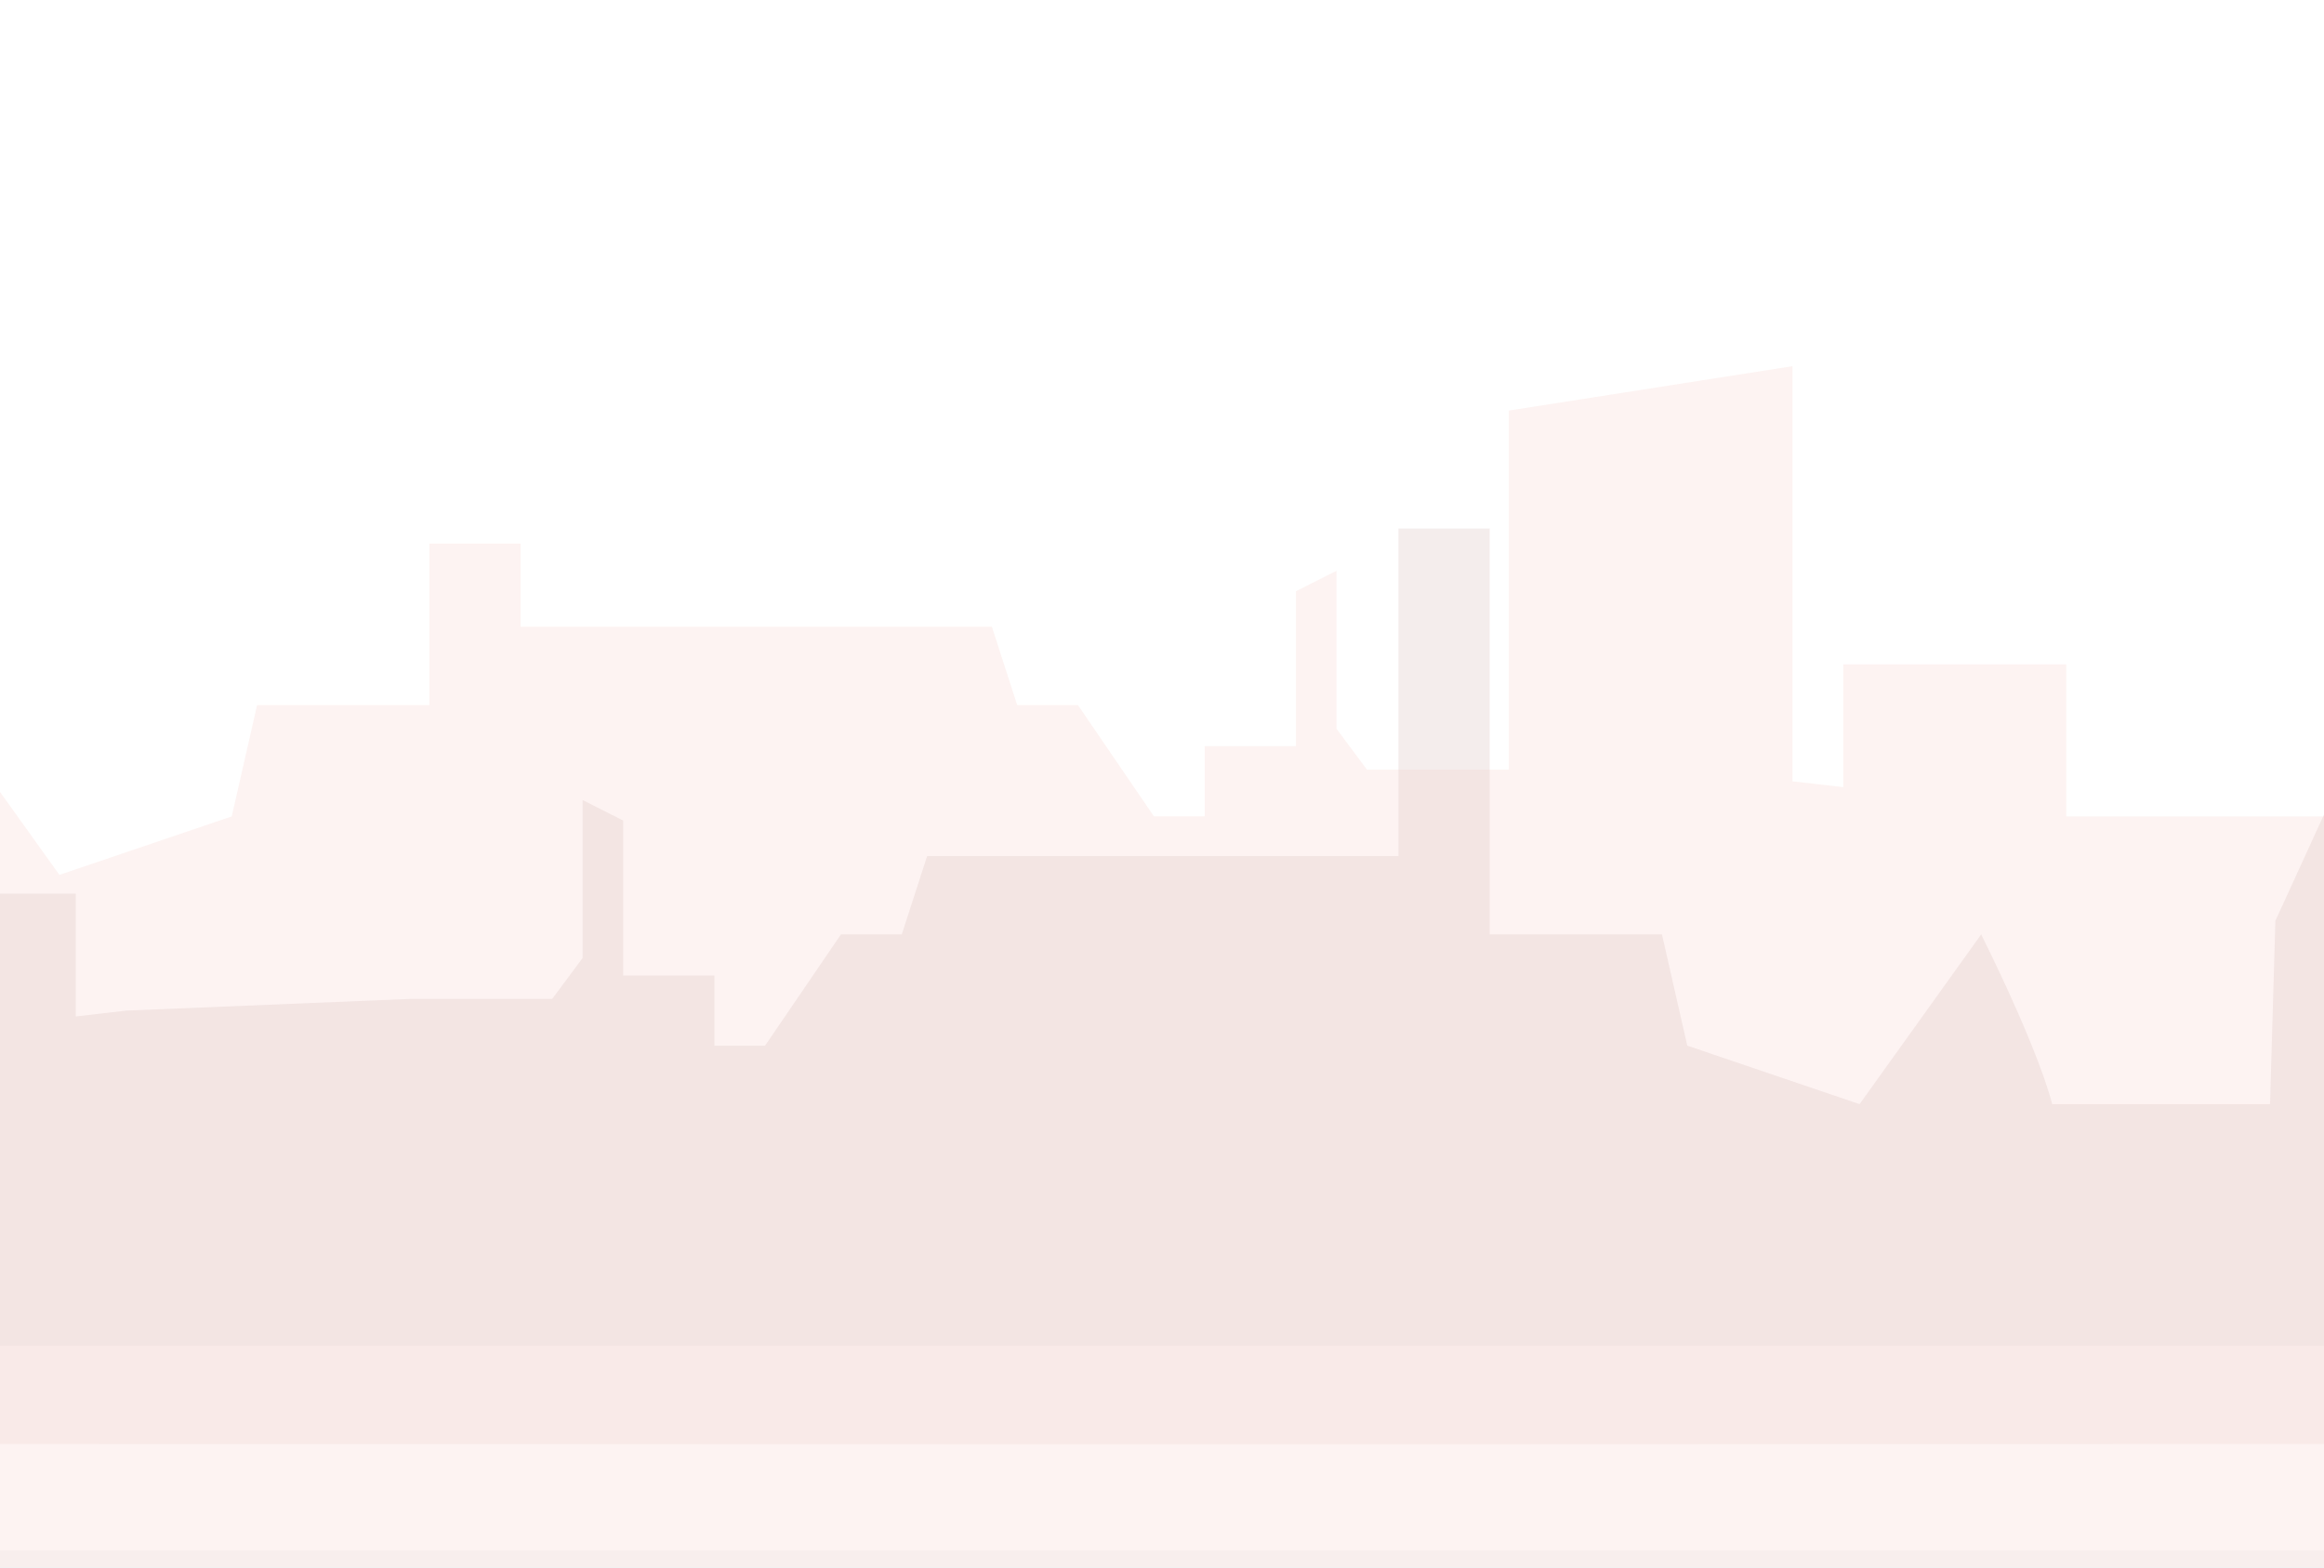
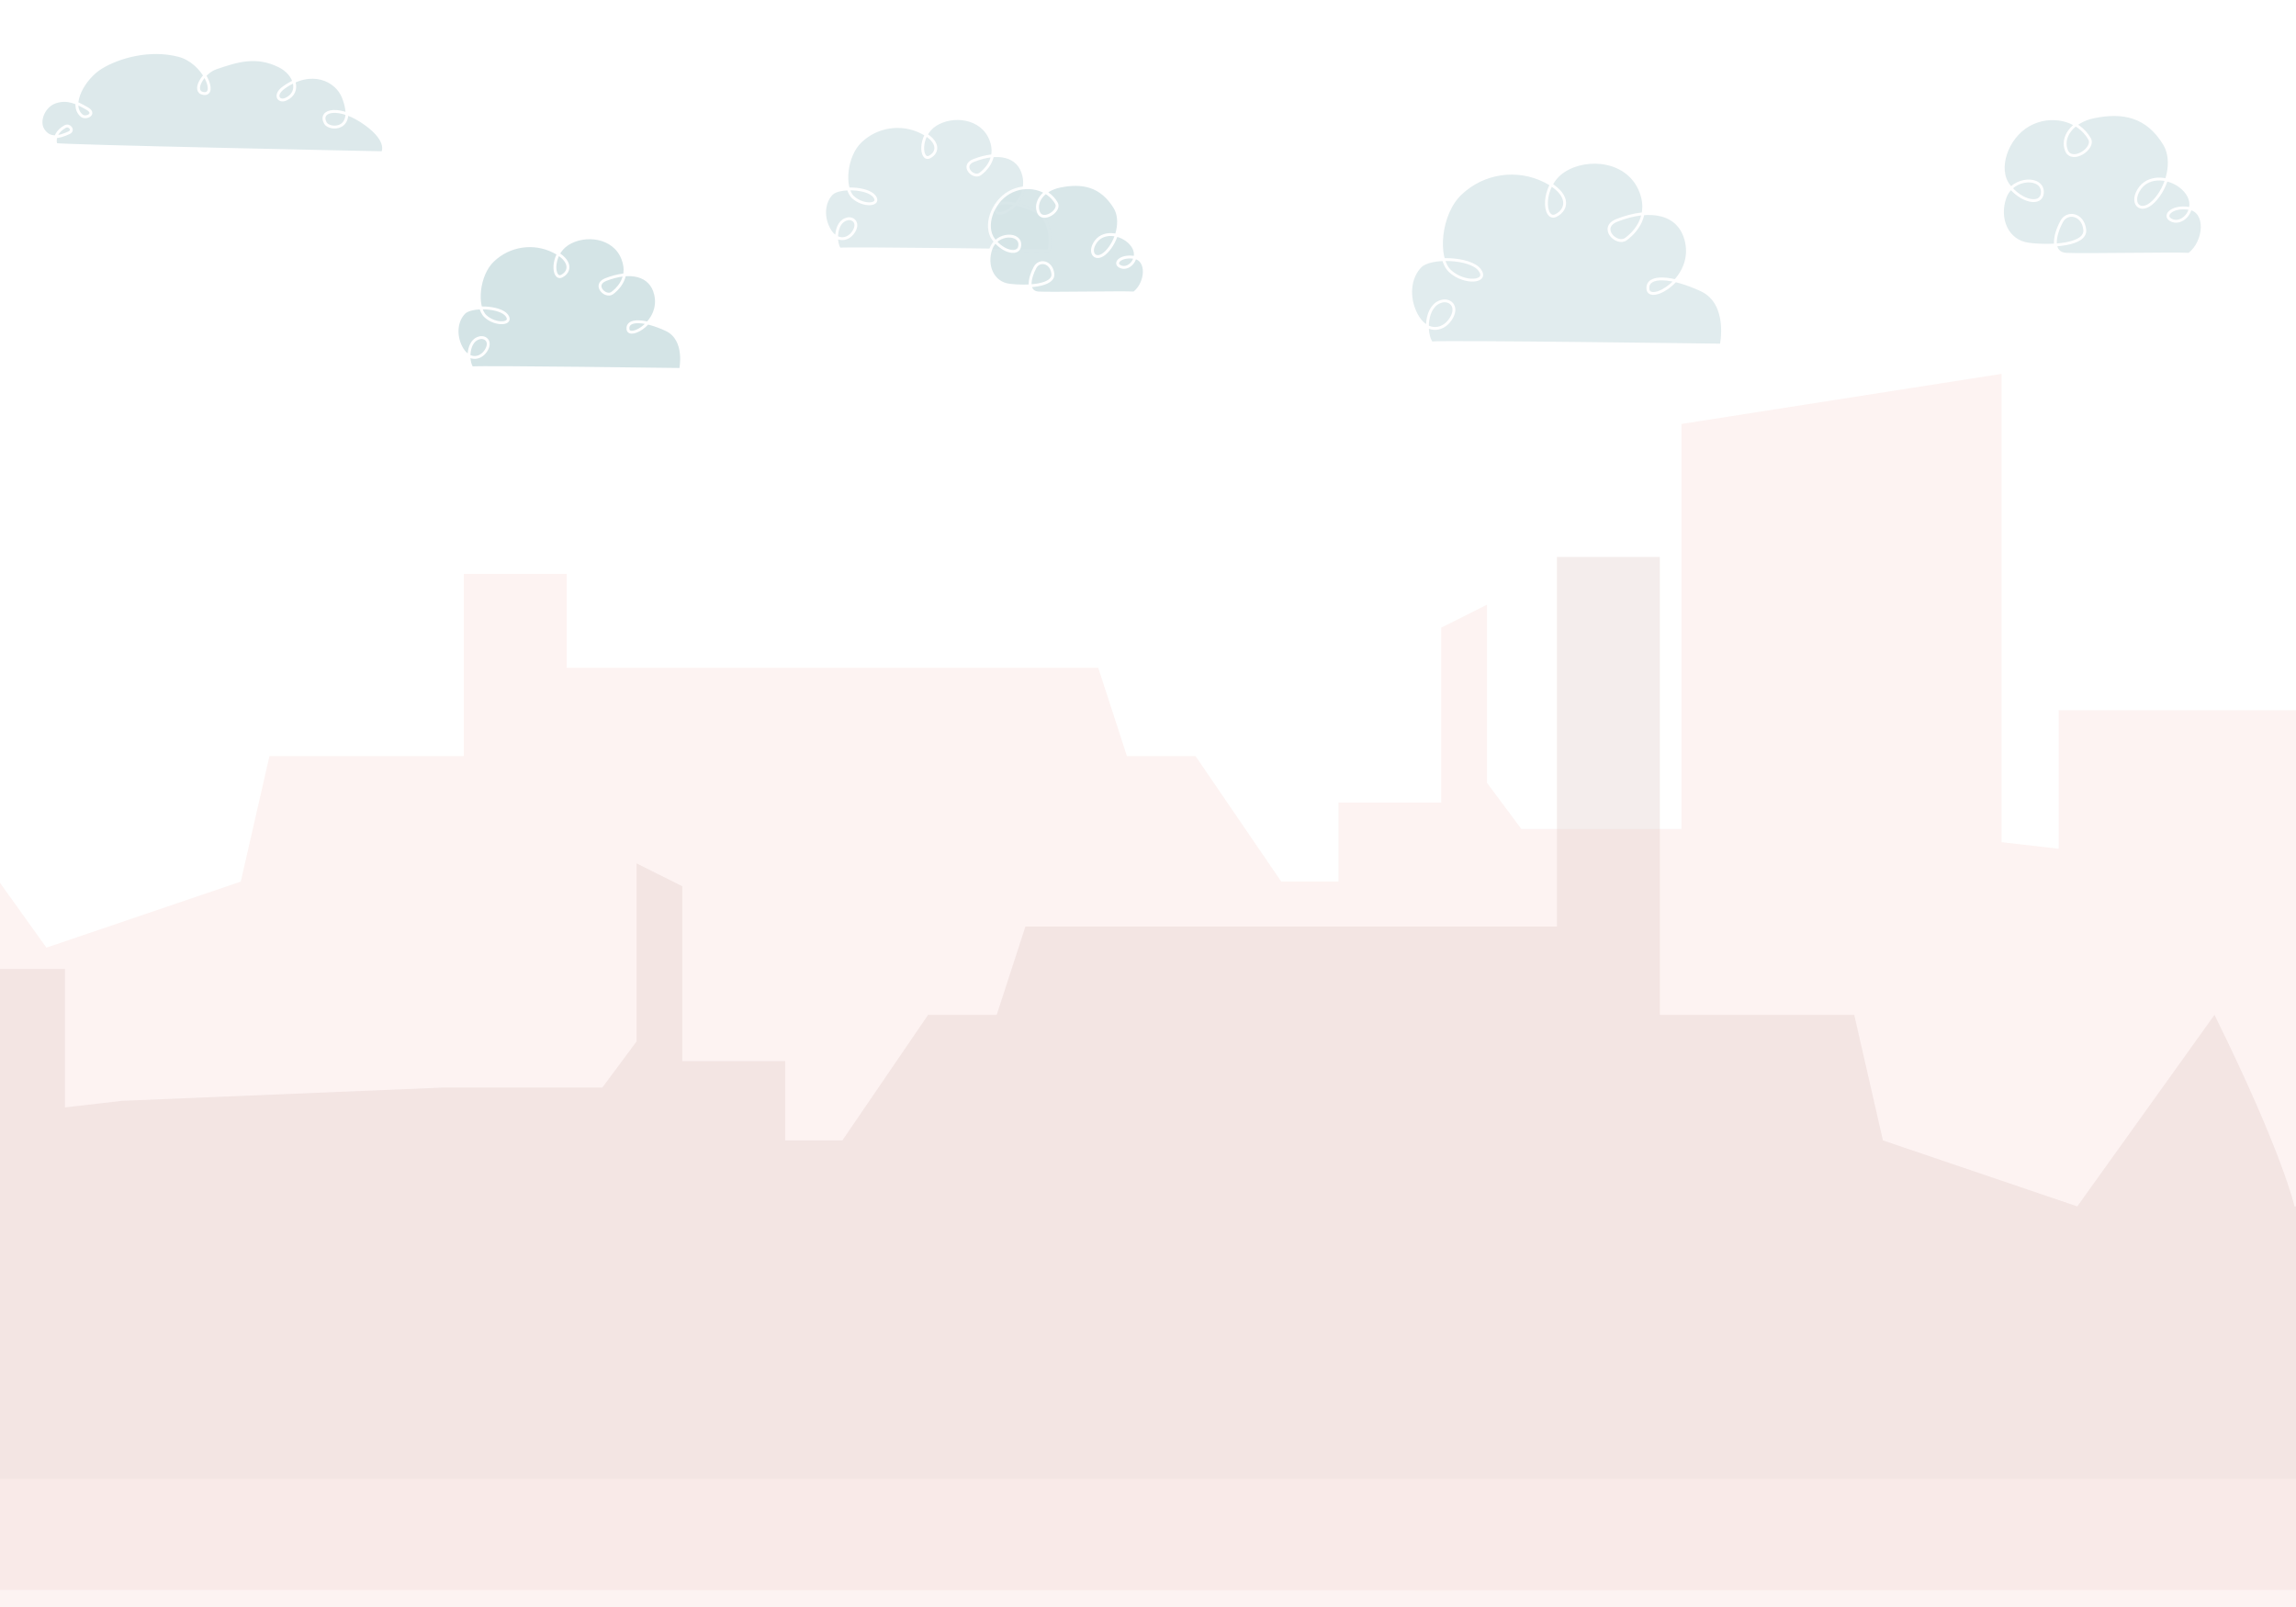
- <svg xmlns="http://www.w3.org/2000/svg" id="search" viewBox="0 0 1236 834">
+ <svg xmlns="http://www.w3.org/2000/svg" id="search" viewBox="0 0 800 560">
  <defs>
-     <style>.cls-1{fill:#fcedeb;opacity:0.66;}.cls-2{fill:#fff;}.cls-3{fill:#ddc6c3;opacity:0.32;}.cls-4{fill:none;}</style>
+     <style>.cls-1{fill:#fcedeb;opacity:0.66;}.cls-2{fill:#fff;}.cls-3{fill:#ddc6c3;opacity:0.32;}.cls-4{fill:none;}.cls-5,.cls-7,.cls-8,.cls-9{fill:#aac9ce;stroke:#fff;stroke-miterlimit:10;}.cls-5{opacity:0.4;}.cls-6{opacity:0.5;}.cls-7{opacity:0.7;}.cls-9{opacity:0.9;}</style>
  </defs>
-   <rect class="cls-1" x="5.18" y="700.46" width="1294.63" height="119.34" />
-   <rect class="cls-2" x="6.58" y="-17.89" width="1291.84" height="835.9" />
-   <rect class="cls-2" x="-277" y="-11.22" width="1576.82" height="835.9" />
-   <path class="cls-1" d="M1304.74,434.27H1098.9V353.4H980.32v65.31l-27-3.11V194.78L802.43,218.4v191H727L710.8,387.61v-84l-21.56,10.89v82.42H640.72v37.33h-27l-40.43-59.21H541l-13.47-41.64H276.88V289.17H228.36v85.89H136.73l-13.48,59.21-91.64,31.1-59.34-82.85-5.34-7.46c-32.34,65.43-37.73,90.31-37.73,90.31H-93V330.07L-268,101l-18,300-2,386,75.86-18.92,899.42.46,618.28-.46Z" />
-   <path class="cls-3" d="M-216.45,543.11l138.16,13.11V475.35H40.3v65.32l27-3.11,150.93-6.22h75.46l16.18-21.77v-84l21.56,10.89V518.9h48.51v37.32h26.95L447.27,497h32.34l13.48-41.64H743.74V281.12h48.51V497h91.64l13.47,59.2L989,587.32l59.34-82.85,5.34-7.45c32.35,65.42,37.74,90.3,37.74,90.3h115.89l2.83-97.5L1306,280.25l-4.75,181.11,3.93,306.72H-212.55Z" />
-   <rect class="cls-4" x="289.07" y="192.18" width="955.46" height="618.9" />
-   <rect class="cls-1" x="-271" y="715.86" width="1573.54" height="117.83" />
-   <rect class="cls-4" x="0.19" y="-16" width="1302.35" height="849.69" />
+   <rect class="cls-1" x="-3.33" y="504" width="956.78" height="88.2" />
+   <rect class="cls-2" x="-2.29" y="-26.89" width="954.72" height="617.76" />
+   <rect class="cls-2" x="-211.87" y="-21.96" width="1165.32" height="617.76" />
+   <path class="cls-1" d="M957.09,307.27H805V247.51H717.33v48.27l-19.92-2.3V130.28L585.87,147.74V288.88H530.1l-12-16.09V210.73l-15.94,8v60.92H466.36v27.58H446.44l-29.88-43.75h-23.9l-10-30.78H197.46V200H161.61v63.48H93.89l-10,43.75-67.72,23L-27.65,269l-4-5.51c-23.9,48.35-27.88,66.74-27.88,66.74H-75.92v-100L-205.22,61l-13.3,221.72L-220,568l56.07-14,664.69.34L957.7,554Z" />
+   <path class="cls-3" d="M-167.12,387.71-65,397.4V337.64H22.62v48.27l19.92-2.3L154.08,379h55.78l11.95-16.09V300.86l15.93,8v60.92h35.85V397.4h19.92l29.88-43.76h23.9l10-30.77H542.49V194.09h35.85V353.64h67.73l10,43.76,67.72,23,43.86-61.22,3.94-5.52c23.9,48.36,27.89,66.74,27.89,66.74h85.65l2.09-72.06L958,193.45,954.49,327.3,957.39,554H-164.24Z" />
+   <rect class="cls-4" x="206.48" y="128.36" width="706.12" height="457.39" />
+   <rect class="cls-1" x="-207.44" y="515.38" width="1162.9" height="87.08" />
+   <rect class="cls-4" x="-7.02" y="-25.49" width="962.48" height="627.95" />
+   <path class="cls-5" d="M98.85,30.53c-3.56,2.57-1.75,5.24.86,4,5.18-2.48,3.11-8.8-2.32-11.51-8.13-4.07-14.94-1.83-22.19.66-4.52,1.56-8.34,8.24-4.34,8.89,5,.81.27-11-8.59-13.27-10.1-2.61-20.85.44-27,4.18S24,36.61,28.47,40.3c1.47,1.22,5.25-.61,1.79-2.54s-6.58-3.63-10.82-2.29-6.39,6.78-4.41,9.8c2.2,3.36,5.4,2.63,9,1,1.88-.83.17-3-1.33-2.17-2.74,1.55-3.91,3.76-3.26,6.24C19,50.9,133.3,53.22,133.3,53.22s2.53-3.89-5.75-9.93c-9.2-6.72-16.66-5-14.18-.42,1.35,2.5,10.9,2.88,6.25-9C117.25,27.86,108.55,23.55,98.85,30.53Z" />
+   <g class="cls-6">
+     <path class="cls-7" d="M339.25,55.93c-4.62,1.81-.1,6.45,2.29,4.7,1.11-.81,6.37-5,3.72-11.9-3.1-8.1-13.42-9.09-19.35-5.27s-5.14,12.87-2,11.24,3.38-5.56-2.83-8.64a18.62,18.62,0,0,0-21.19,3.15c-5.38,5-6.26,16.23-2.64,19.54s9.79,2.8,7.42-.32S292.26,65,289.79,67.5c-2.82,2.85-3.28,7.82-1.09,12.07,2.4,4.67,6.51,4.43,8.61,1.37s.15-5.09-2-4.67c-4.47.91-4.45,8.42-2.76,10.54,3.47-.38,72.92.55,72.92.55s2.27-10.51-5.07-13.91-13.8-3.87-13.4-.16S359,70.7,356.7,61.12C355,54.06,347.78,52.59,339.25,55.93Z" />
+     <path class="cls-8" d="M211.05,97.43c-4.6,1.81-.1,6.43,2.28,4.69,1.11-.82,6.36-4.94,3.71-11.87C214,82.18,203.67,81.19,197.75,85s-5.12,12.83-2,11.21,3.36-5.55-2.83-8.62a18.56,18.56,0,0,0-21.12,3.14c-5.36,5-6.24,16.18-2.64,19.49s9.77,2.78,7.41-.33-12.39-3.42-14.86-.92c-2.81,2.84-3.26,7.79-1.08,12,2.39,4.66,6.5,4.42,8.59,1.36s.15-5.07-2-4.65c-4.47.91-4.44,8.39-2.76,10.51,3.46-.38,72.7.55,72.7.55s2.26-10.48-5-13.87-13.77-3.86-13.36-.17,11.9-2.58,9.63-12.12C226.78,95.57,219.55,94.1,211.05,97.43Z" />
+     <path class="cls-9" d="M369.33,64.87c-6.08,1.25-8.94,5.71-7.45,9.19s7.72-.62,6.23-3.23c-3-5.32-10.55-7.1-16.51-3.72S342.76,79,346.24,83.5,355,89,355.32,85.61c.5-4.64-8.06-4.6-10.06,1.11s.5,11.92,6.46,12.67,15.63.25,15.13-4-4.7-5-6.19-2.23c-2,3.71-3,8.69,1.22,8.94s29.55-.25,33.28,0c4.47-3.48,5-11.67,0-12.42s-7.43,2.36-4.45,3.36,6.74-3.38,3.85-7.45-9.69-5.47-12.67-1.49-.12,7.45,3.6,3.72,5.72-11,3-15.52C383.7,64.52,377.05,63.29,369.33,64.87Z" />
+     <path class="cls-7" d="M563.39,76.78c-6.39,2.5-.13,8.93,3.17,6.51,1.54-1.13,8.83-6.86,5.15-16.48-4.29-11.21-18.57-12.58-26.77-7.3s-7.13,17.82-2.76,15.57,4.67-7.71-3.92-12a25.78,25.78,0,0,0-29.33,4.37c-7.45,7-8.66,22.46-3.66,27.05s13.55,3.87,10.28-.45-17.19-4.75-20.62-1.29c-3.91,3.95-4.53,10.83-1.51,16.72,3.32,6.46,9,6.13,11.92,1.88s.21-7-2.71-6.45c-6.19,1.25-6.16,11.64-3.83,14.58,4.82-.52,100.94.77,100.94.77s3.15-14.56-7-19.26-19.11-5.35-18.55-.23S590.7,97.22,587.55,84C585.23,74.19,575.2,72.15,563.39,76.78Z" />
+     <path class="cls-7" d="M729.64,40.69c-7.82,1.6-11.5,7.35-9.58,11.82s9.93-.8,8-4.15c-3.91-6.85-13.58-9.14-21.24-4.79s-11.37,15.33-6.9,21.08,11.23,7,11.69,2.72c.64-6-10.37-5.91-13,1.43s.65,15.34,8.32,16.3,20.1.32,19.46-5.11-6.05-6.39-8-2.88c-2.6,4.77-3.86,11.18,1.57,11.5s38-.32,42.81,0c5.75-4.47,6.39-15,0-16s-9.56,3-5.73,4.31,8.68-4.34,5-9.58-12.46-7-16.3-1.92-.16,9.58,4.64,4.79,7.35-14.13,3.8-20C748.13,40.24,739.57,38.66,729.64,40.69Z" />
+   </g>
</svg>
